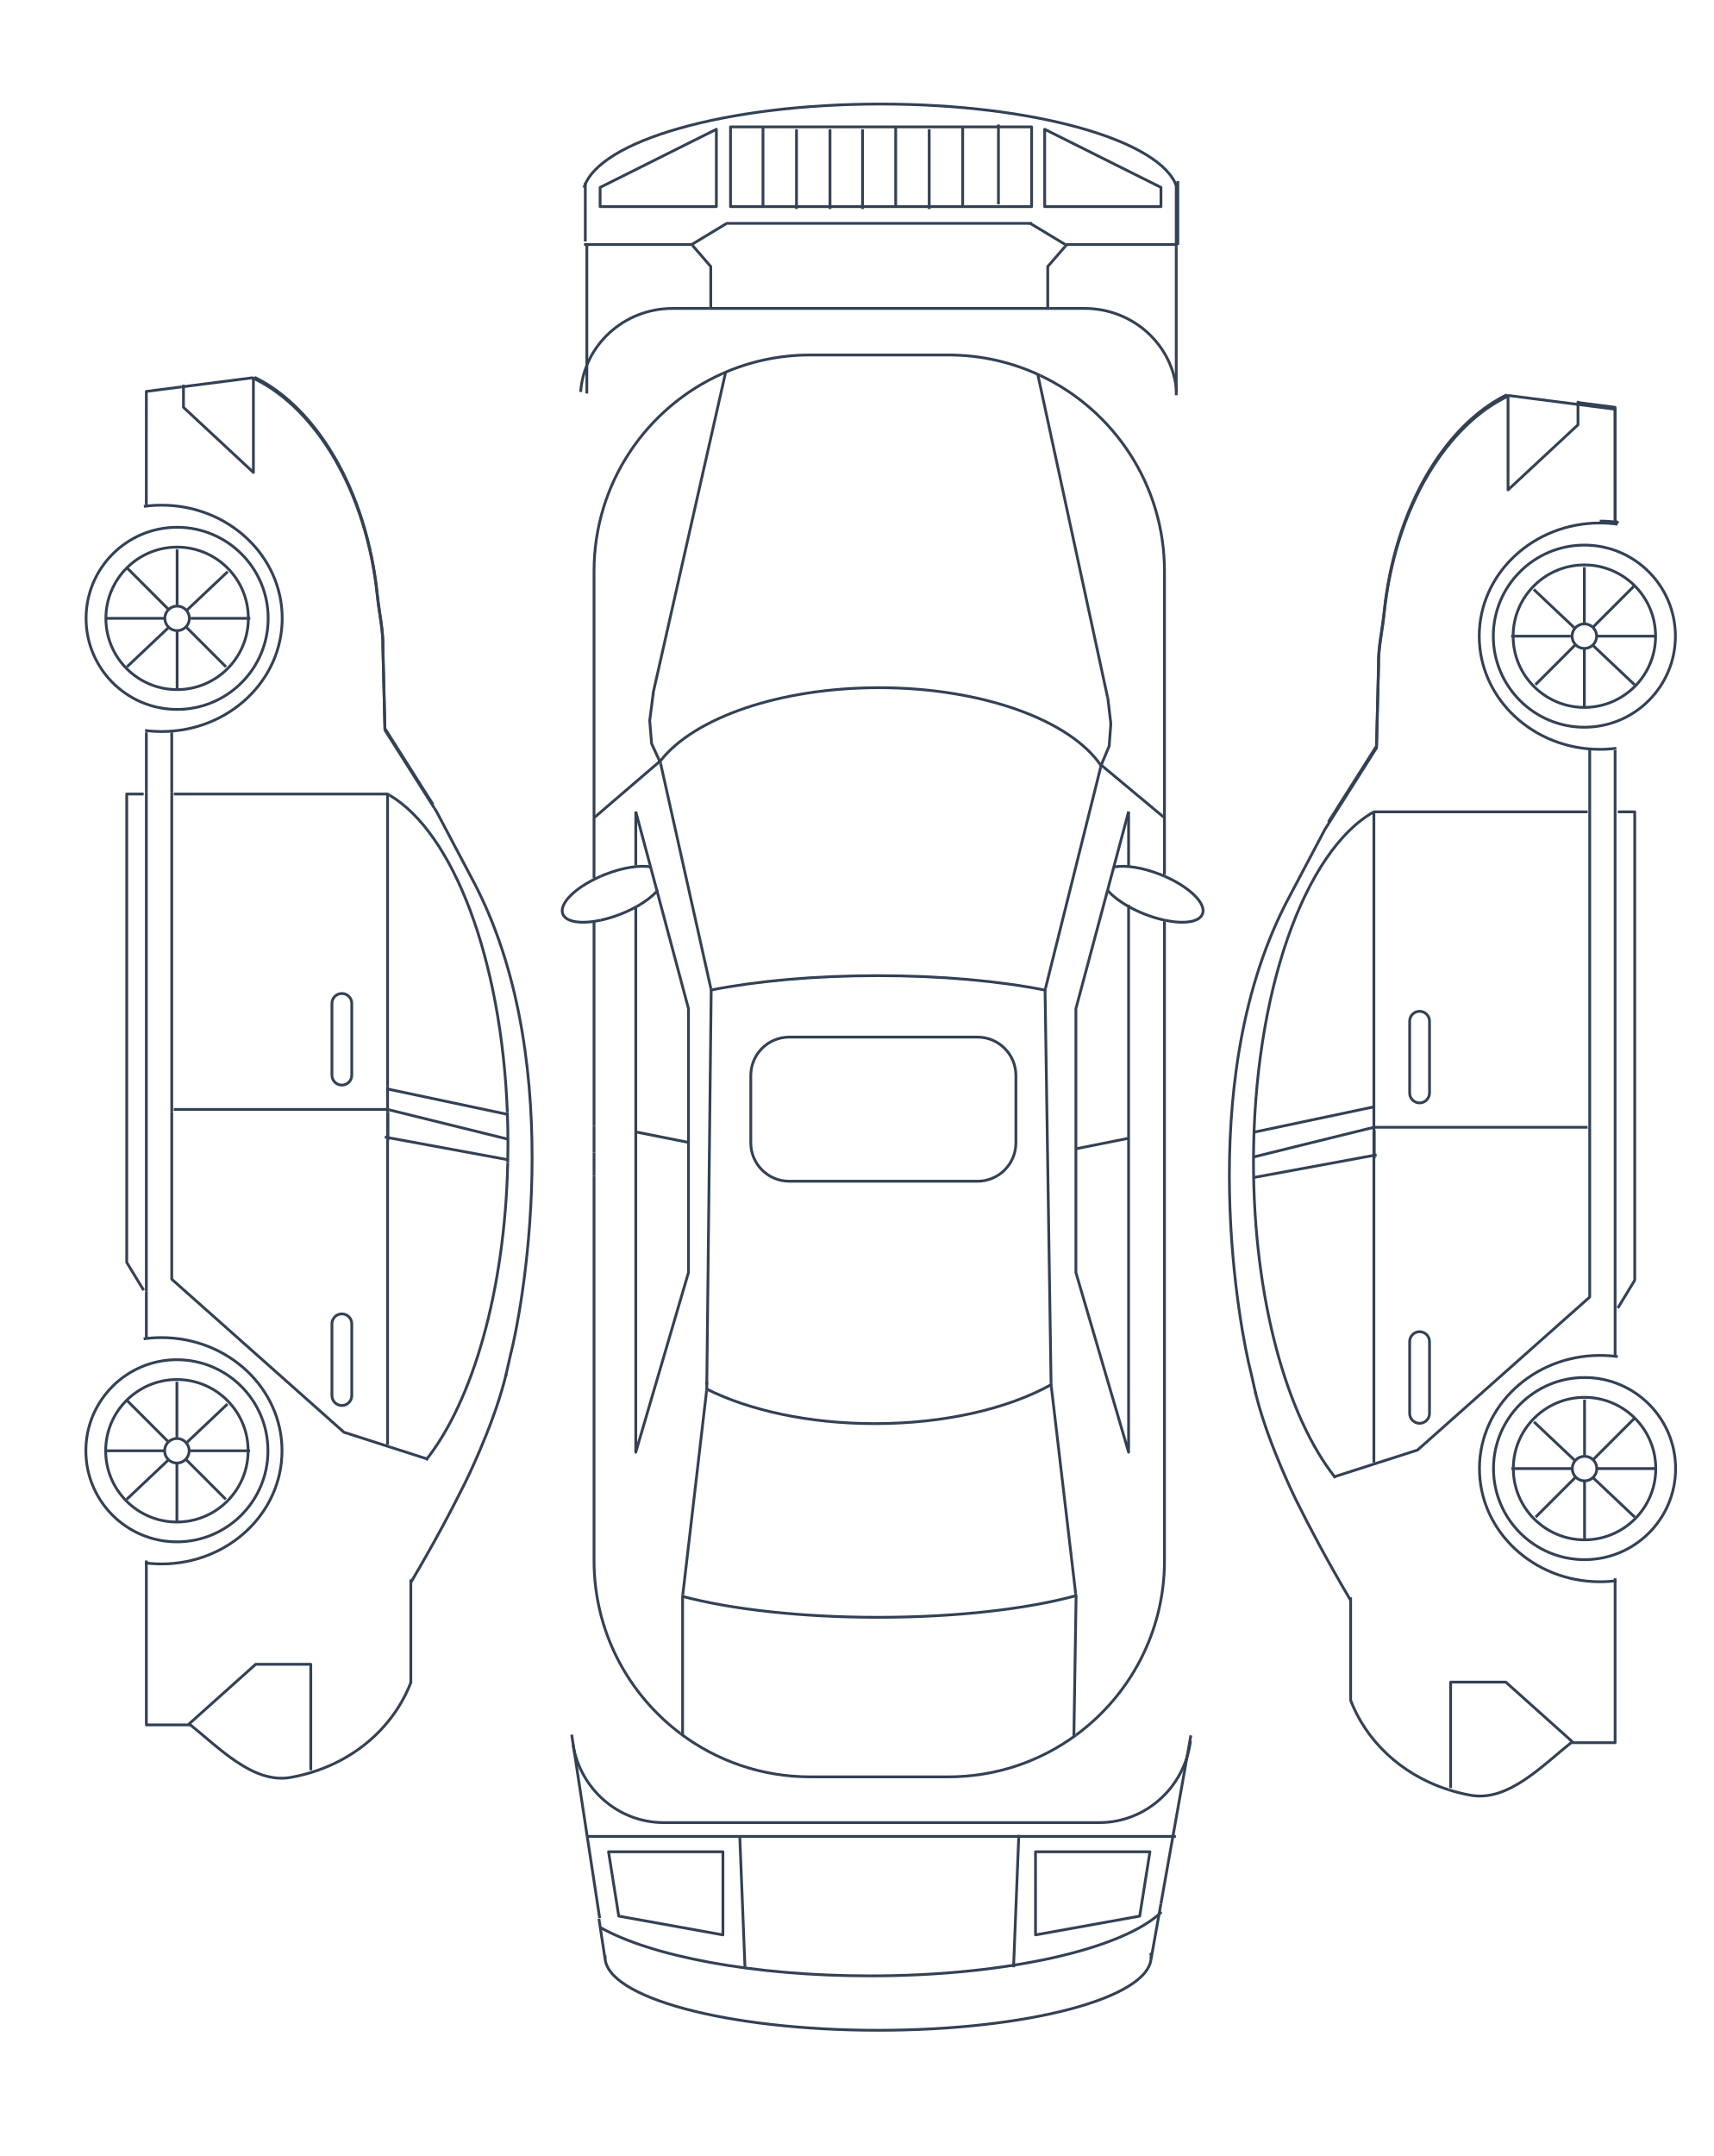
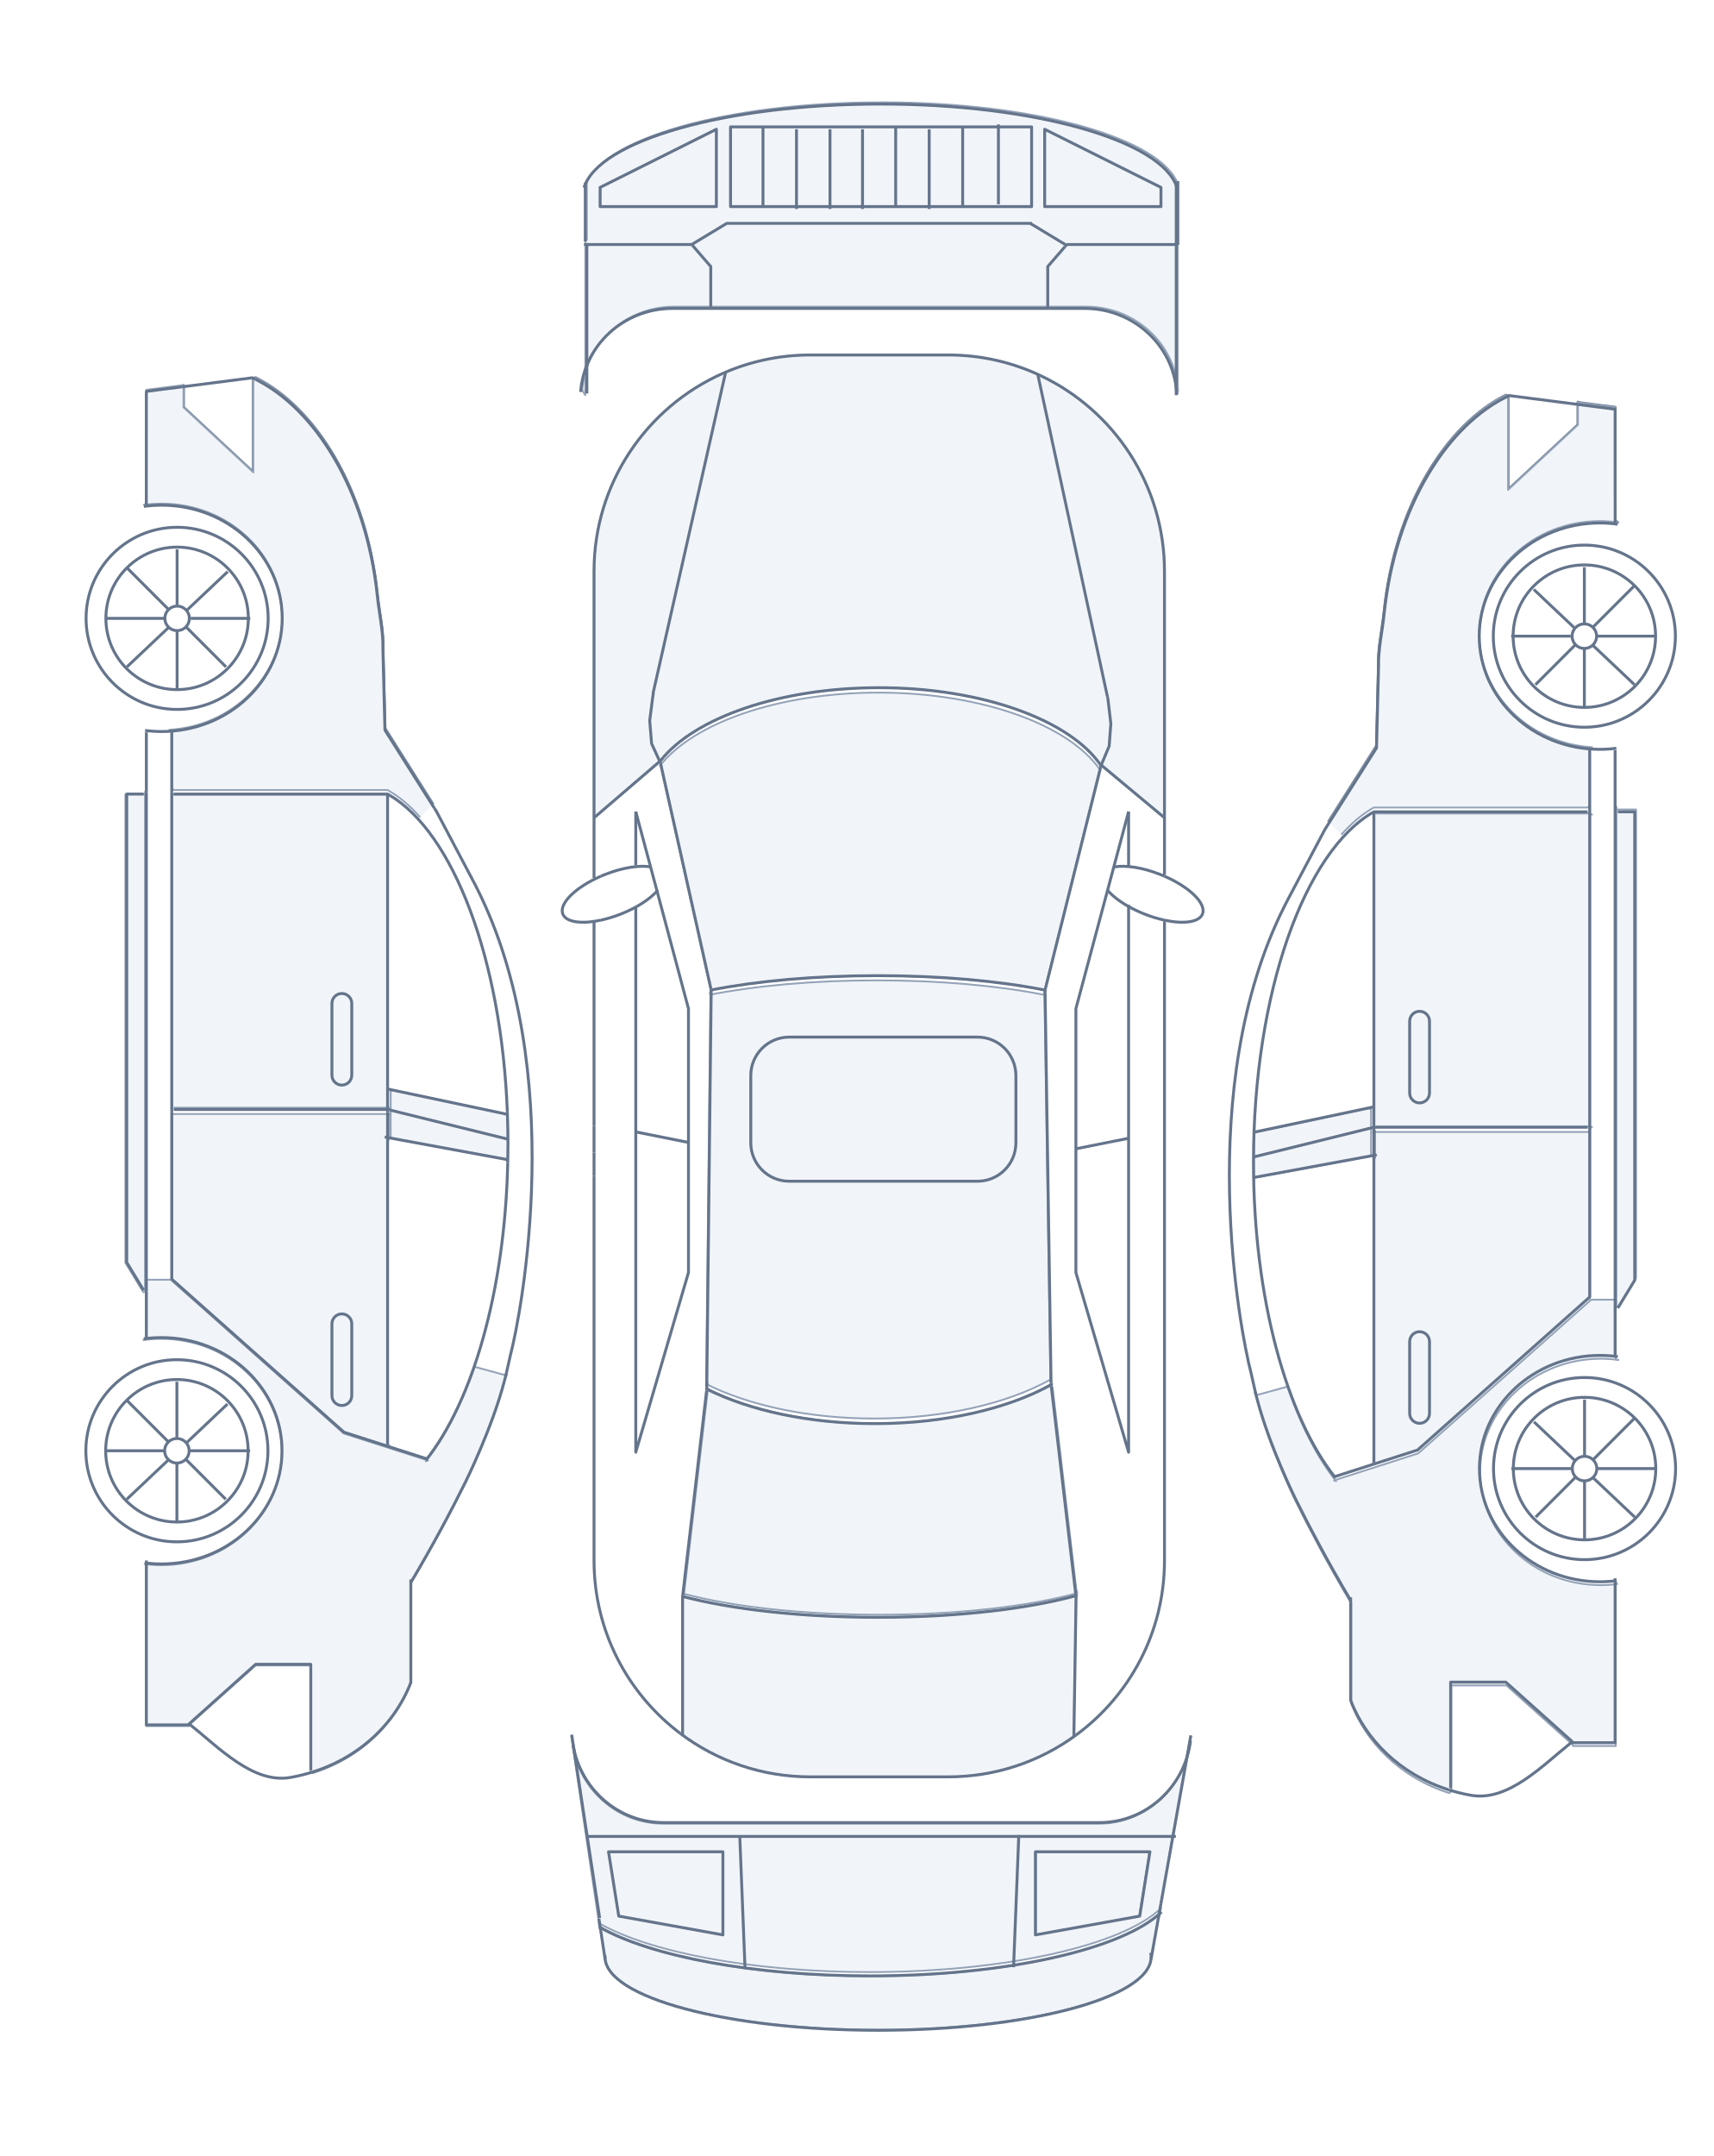
<svg xmlns="http://www.w3.org/2000/svg" version="1.1" id="layer_1" x="0px" y="0px" viewBox="0 0 706.21 888.51" xml:space="preserve">
  <defs>
    <style type="text/css">
			.st0   {display: none;}
+ 			/* Car skeleton outline — neutral slate */
			.st1   {fill: none;
+ 					stroke: #64748b;
+ 					stroke-width: 1.2;
+ 					stroke-linejoin: round;}
+ 			/* replace = dark steel hatch (no sky blue) */
+ 			.st2 {fill: url(#blueHatch);
					stroke: #334155;
- 					stroke-width: 1.15;
- 					stroke-linejoin: round;}
- 			/* replace = blue hatch — visible stroke so color reads before selection */
- 			.st2 {fill: url(#blueHatch);
- 					stroke: #38bdf8;
- 					stroke-width: 1.35;
- 					stroke-linejoin: round;}
- 			/* repair = red hatch */
+ 					stroke-width: 1.4;
+ 					stroke-linejoin: round;}
+ 			/* repair = deep crimson */
			.st3 {fill: url(#redHatch);
- 					stroke: #f87171;
- 					stroke-width: 1.35;
- 					stroke-linejoin: round;}
- 			/* paint = yellow hatch */
+ 					stroke: #991b1b;
+ 					stroke-width: 1.4;
+ 					stroke-linejoin: round;}
+ 			/* paint = dark amber */
			.st4 {fill: url(#YellowHatch);
- 					stroke: #eab308;
- 					stroke-width: 1.35;
- 					stroke-linejoin: round;}
- 			/* Undamaged panels — transparent fill (keep hit-testing) */
- 			.st5 {fill: transparent;
- 					stroke: transparent;
- 					stroke-width: 0;}
- 			/* sheet metal = dense dark red */
+ 					stroke: #92400e;
+ 					stroke-width: 1.4;
+ 					stroke-linejoin: round;}
+ 			/* Undamaged panels — solid grey/white body */
+ 			.st5 {fill: #f1f5f9;
+ 					stroke: #94a3b8;
+ 					stroke-width: 0.75;
+ 					stroke-linejoin: round;}
+ 			/* sheet metal = deep burgundy */
			.st6 {fill: url(#sheetHatch);
- 					stroke: #ef4444;
- 					stroke-width: 1.35;
+ 					stroke: #9f1239;
+ 					stroke-width: 1.4;
					stroke-linejoin: round;}
			.km-active {
					stroke: #0f172a !important;
					stroke-width: 2.6 !important;
- 					filter: drop-shadow(0 0 4px rgba(15,23,42,0.45));
+ 					filter: drop-shadow(0 0 3px rgba(15,23,42,0.35));
					opacity: 1 !important;
			}
			/* Fade non-focused parts while hovering / selecting a damage */
			.km-dim {
- 					opacity: 0.28 !important;
+ 					opacity: 0.32 !important;
					transition: opacity 140ms ease;
			}
			.km-damage {
					transition: opacity 140ms ease;
			}
- 			/* Night mode: muted slate skeleton + brighter damage fills */
+ 			/* Night mode: darker body + richer damage */
			:root.dark .st1,
			.dark .st1,
			html.dark .st1 {
					stroke: #94a3b8 !important;
- 					stroke-opacity: 0.9;
+ 					stroke-opacity: 0.85;
			}
			:root.dark .st2,
			.dark .st2,
			html.dark .st2 {
- 					stroke: #7dd3fc !important;
+ 					stroke: #cbd5e1 !important;
			}
			:root.dark .st3,
			.dark .st3,
			html.dark .st3 {
					stroke: #fca5a5 !important;
			}
			:root.dark .st4,
			.dark .st4,
			html.dark .st4 {
- 					stroke: #fde047 !important;
+ 					stroke: #fbbf24 !important;
+ 			}
+ 			:root.dark .st5,
+ 			.dark .st5,
+ 			html.dark .st5 {
+ 					fill: #1e293b !important;
+ 					stroke: #64748b !important;
			}
			:root.dark .st6,
			.dark .st6,
			html.dark .st6 {
					stroke: #fb7185 !important;
			}
			:root.dark .km-active,
			.dark .km-active,
			html.dark .km-active {
					stroke: #f8fafc !important;
- 					filter: drop-shadow(0 0 5px rgba(125, 211, 252, 0.55));
+ 					filter: drop-shadow(0 0 4px rgba(148, 163, 184, 0.45));
			}
			:root.dark #redHatch rect,
			.dark #redHatch rect,
- 			html.dark #redHatch rect { fill: #7f1d1d !important; }
+ 			html.dark #redHatch rect { fill: #450a0a !important; }
			:root.dark #redHatch path,
			.dark #redHatch path,
- 			html.dark #redHatch path { stroke: #fca5a5 !important; stroke-opacity: 1 !important; }
+ 			html.dark #redHatch path { stroke: #f87171 !important; stroke-opacity: 1 !important; }
			:root.dark #blueHatch rect,
			.dark #blueHatch rect,
- 			html.dark #blueHatch rect { fill: #0c4a6e !important; }
+ 			html.dark #blueHatch rect { fill: #0f172a !important; }
			:root.dark #blueHatch path,
			.dark #blueHatch path,
- 			html.dark #blueHatch path { stroke: #7dd3fc !important; stroke-opacity: 1 !important; }
+ 			html.dark #blueHatch path { stroke: #94a3b8 !important; stroke-opacity: 1 !important; }
			:root.dark #YellowHatch rect,
			.dark #YellowHatch rect,
- 			html.dark #YellowHatch rect { fill: #713f12 !important; }
+ 			html.dark #YellowHatch rect { fill: #451a03 !important; }
			:root.dark #YellowHatch path,
			.dark #YellowHatch path,
- 			html.dark #YellowHatch path { stroke: #fde047 !important; stroke-opacity: 1 !important; }
+ 			html.dark #YellowHatch path { stroke: #fbbf24 !important; stroke-opacity: 1 !important; }
			:root.dark #sheetHatch rect,
			.dark #sheetHatch rect,
- 			html.dark #sheetHatch rect { fill: #881337 !important; }
+ 			html.dark #sheetHatch rect { fill: #4c0519 !important; }
			:root.dark #sheetHatch path,
			.dark #sheetHatch path,
			html.dark #sheetHatch path { stroke: #fb7185 !important; stroke-opacity: 1 !important; }
		</style>
-     <pattern id="redHatch" patternUnits="userSpaceOnUse" width="9" height="9" patternTransform="rotate(45)">
-       <rect width="9" height="9" fill="#fecaca" />
-       <path d="M0 4.5 H9" stroke="#ef4444" stroke-width="2.6" stroke-opacity="0.95" />
+     <pattern id="redHatch" patternUnits="userSpaceOnUse" width="8" height="8" patternTransform="rotate(45)">
+       <rect width="8" height="8" fill="#7f1d1d" />
+       <path d="M0 4 H8" stroke="#fecaca" stroke-width="2.2" stroke-opacity="0.9" />
    </pattern>
-     <pattern id="blueHatch" patternUnits="userSpaceOnUse" width="9" height="9" patternTransform="rotate(-45)">
-       <rect width="9" height="9" fill="#bae6fd" />
-       <path d="M0 4.5 H9" stroke="#0ea5e9" stroke-width="2.6" stroke-opacity="0.95" />
+     <pattern id="blueHatch" patternUnits="userSpaceOnUse" width="8" height="8" patternTransform="rotate(-45)">
+       <rect width="8" height="8" fill="#334155" />
+       <path d="M0 4 H8" stroke="#e2e8f0" stroke-width="2.2" stroke-opacity="0.88" />
    </pattern>
-     <pattern id="YellowHatch" patternUnits="userSpaceOnUse" width="9" height="9" patternTransform="rotate(-45)">
-       <rect width="9" height="9" fill="#fef08a" />
-       <path d="M0 4.5 H9" stroke="#ca8a04" stroke-width="2.6" stroke-opacity="0.95" />
+     <pattern id="YellowHatch" patternUnits="userSpaceOnUse" width="8" height="8" patternTransform="rotate(-45)">
+       <rect width="8" height="8" fill="#78350f" />
+       <path d="M0 4 H8" stroke="#fde68a" stroke-width="2.2" stroke-opacity="0.9" />
    </pattern>
    <pattern id="sheetHatch" patternUnits="userSpaceOnUse" width="7" height="7" patternTransform="rotate(45)">
-       <rect width="7" height="7" fill="#fecdd3" />
-       <path d="M0 3.5 H7" stroke="#e11d48" stroke-width="2.4" stroke-opacity="0.95" />
+       <rect width="7" height="7" fill="#881337" />
+       <path d="M0 3.5 H7" stroke="#fecdd3" stroke-width="2.1" stroke-opacity="0.9" />
    </pattern>
  </defs>
  <g id="line">
    <path class="st1 Front fender (left)" d="M178.53,331.57l-19.85-31.34l-0.84-33.7c0.18-7.07-1.52-14.06-2.29-21.49c-4.52-43.77-25.61-77.16-50.22-89.37 l-0.87,0.36v38.66l-28.83-26.82v-9.33" />
    <path class="st1 Front fender (right)" d="M547.57,338.77l19.85-31.34l0.84-33.7c-0.18-7.07,1.52-14.06,2.29-21.49c4.52-43.77,25.61-77.16,50.22-89.37 l0.87,0.36v38.66l28.83-26.82v-9.33l0.72,0.24l14.58,1.87l0.02,46.88l1,0.52c-2.39-0.33-4.84-0.5-7.34-0.5 " />
    <path class="st5 Front bumper" id="p01" d="M485.52,100.94v61.22l0.13-1.47c-1.42-19.18-17.84-34.31-37.89-34.31h-14.28H292.82H277.9 c-20.09,0-36.54,15.19-37.9,34.42l1.26,2.07V101.7v-2.18l0.64-0.72V74.6l-0.54,2.04c5.9-19.34,58.37-34.47,122.23-34.47 c63.57,0,115.86,15,122.15,34.21" />
    <path class="st5 Rear Bumper" id="p02" d="M249.28,805.64c-0.02,0.23-0.03,0.47-0.03,0.7c0,16.66,50.44,30.17,112.66,30.17 c61.73,0,111.87-13.29,112.65-29.78l-0.05,0.36l2.79-15.67l1.19-3.34c-15.88,15.25-63.66,26.33-120.12,26.33 c-46.69,0-87.43-7.57-109.12-18.82l-1.85-1.64l1.85,12.13" />
    <path class="st5 hood" id="p03" d="M244.87,337.02l27.42-23.52l-0.02,0.02c13.75-17.61,48.89-30.12,90.07-30.12c42.71,0,78.92,13.46,91.51,32.1 l0.09-0.22l26.08,21.73v0.46V235.41c0-35.67-20.96-66.45-51.24-80.69c-11.5-5.41-24.34-8.43-37.88-8.43h-56.91 c-12.9,0-25.17,2.74-36.24,7.68c-31.16,13.88-52.88,45.13-52.88,81.44v102.53" />
    <path class="st5 trunk lid" id="p04" d="M236.03,719.56c3.08,18.17,18.62,32,37.33,32h179.62c19.26,0,35.17-14.67,37.57-33.65l0.16-2.29l-12.35,69.41 l-0.84,4.7l1.08-3.34c-15.88,15.25-63.66,26.33-120.12,26.33c-48.39,0-90.39-8.13-111.41-20.06v2l-0.41-3.76l-11.19-75.59" />
    <path class="st5 rear door (tailgate)" id="p05" d="M442.59,715.74l0.92-58.16l-0.02-0.84l0.1,0.84c-20.03,5.47-49.18,8.91-81.63,8.91 c-31.84,0-60.51-3.32-80.5-8.61l0.08-0.66l-0.08,0.66v57.19l-0.88-0.65c14.9,11.2,33.42,17.83,53.49,17.83h56.91 c19.68,0,37.86-6.38,52.61-17.18" />
    <path class="st5 Front door (left)" id="p06" d="M71.61,456.47h88.12l0.82,0.2l-0.82,0.57v-9.23V327.48l0.82,0.47c-0.27-0.16-0.55-0.32-0.82-0.47H71.61 l-0.85-0.68v130.53" />
    <path class="st5 Front door (right)" id="p07" d="M567.33,464.24h88.12l0.82,0.2l-0.82,0.57v-9.23V335.25l0.82,0.47c-0.27-0.16-0.55-0.32-0.82-0.47h-88.12 l-0.85-0.68V465.1" />
    <polyline class="st5 Rear door(left)" id="p08" points="159.89,470.05 159.89,595.26 161.15,596.3 141.9,590.12 70.92,527.06 70.92,458.18 70.92,458.1 70.92,463.1 70.92,459.1 71.77,459.1 159.89,459.1 160.71,459.31  " />
    <polyline class="st5 Rear door(right)" id="p09" points="566.48,477.45 566.48,602.66 565.22,603.7 584.47,597.52 655.45,534.46 655.45,465.58 655.45,465.5 655.45,470.5 655.45,466.5 654.6,466.5 566.48,466.5 565.66,466.71  " />
    <path class="st5 Front fender (left)" id="p10" d="M178.53,331.57l-19.85-31.34l-0.84-33.7c0.18-7.07-1.52-14.06-2.29-21.49c-4.52-43.77-25.61-77.16-50.22-89.37 l-0.87,0.36v38.66l-28.83-26.82v-9.33l-0.72,0.24l-14.58,1.87l-0.02,46.88l-1,0.52c2.39-0.33,4.84-0.5,7.34-0.5 c27.44,0,49.69,20.88,49.69,46.64c0,24.76-20.56,45.02-46.53,46.55l1,0.44v24.19v-3v2.54l0.85,0.68h88.12 c0.27,0.15,0.55,0.31,0.82,0.47c4.39,2.6,8.6,6.21,12.57,10.72" />
    <path class="st5 Front fender (right)" id="p11" d="M547.57,338.77l19.85-31.34l0.84-33.7c-0.18-7.07,1.52-14.06,2.29-21.49c4.52-43.77,25.61-77.16,50.22-89.37 l0.87,0.36v38.66l28.83-26.82v-9.33l0.72,0.24l14.58,1.87l0.02,46.88l1,0.52c-2.39-0.33-4.84-0.5-7.34-0.5 c-27.44,0-49.69,20.88-49.69,46.64c0,24.76,20.56,45.02,46.53,46.55l-1,0.44v24.19v-3v2.54l-0.85,0.68h-88.12 c-0.27,0.15-0.55,0.31-0.82,0.47c-4.39,2.6-8.6,6.21-12.57,10.72" />
    <path class="st5 Dufender (left)" id="p12" d="M169.23,652.03l0.04,0.25v41.69l0.06-0.24c-6.16,16.15-20.19,30.6-40.46,37.01l-0.84-0.71v-43.66h-22.72 L78,710.83l-0.1,0.51H60.25V643.6l-0.61,0.99c2.24,0.29,4.52,0.44,6.84,0.44c27.44,0,49.69-20.88,49.69-46.64 s-22.25-46.64-49.69-46.64c-2.49,0-4.94,0.17-7.34,0.5l1.11-0.07v-23.84v-0.05v-0.52v-0.37h10.47v0.28v0.01l70.98,63.06l34.72,11.14l-0.9,0.32c7.59-9.53,14.26-22.4,19.62-37.74c0.03-0.08,0.05-0.15,0.08-0.23c0.12-0.33,0.23-0.66,0.34-1l13.01,3.56 c-0.08,0.3-0.16,0.63-0.25,0.98c-0.14,0.56-0.31,1.18-0.48,1.86c-5.13,19.64-16.11,41.76-16.11,41.76 c-5.68,11.45-13.09,25.47-22.46,41.26" />
    <path class="st5 Dufender (right)" id="p13" d="M557.06,660.24l-0.04,0.25v41.69l-0.06-0.24c6.16,16.15,20.19,30.6,40.46,37.01l0.84-0.71v-43.66h22.72 l27.32,24.46l0.1,0.51h17.65v-67.74l0.61,0.99c-2.24,0.29-4.52,0.44-6.84,0.44c-27.44,0-49.69-20.88-49.69-46.64 s22.25-46.64,49.69-46.64c2.49,0,4.94,0.17,7.34,0.5l-1.11-0.07v-23.84v-0.05v-0.52v-0.37h-10.47v0.28v0.01l-70.98,63.06l-34.72,11.14l0.9,0.32c-7.59-9.53-14.26-22.4-19.62-37.74c-0.03-0.08-0.05-0.15-0.08-0.23c-0.12-0.33-0.23-0.66-0.34-1 l-13.01,3.56c0.08,0.3,0.16,0.63,0.25,0.98c0.14,0.56,0.31,1.18,0.48,1.86c5.13,19.64,16.11,41.76,16.11,41.76 c5.68,11.45,13.09,25.47,22.46,41.26" />
    <path class="st5 windshield" id="p14" d="M271.88,315.72l0.22-0.19l-0.02,0.02c13.75-17.61,48.89-30.12,90.07-30.12c42.38,0,78.36,13.26,91.21,31.67 l0.13-0.75l-22.71,90.99l-0.18,0.72c-18.81-3.72-42.79-5.95-68.92-5.95c-26.03,0-49.93,2.21-68.71,5.91l-0.13-0.59l-20.65-92.45" />
    <path class="st5 roof" id="p16" d="M433,569.53l-2.47-161.6l-0.14,1.83l-0.05,0.2c-18.81-3.72-42.79-5.95-68.92-5.95 c-26.03,0-49.93,2.21-68.71,5.91l-0.1-0.43l0.28-1.6l-1.82,162.74l-0.08,0.4l0.08-0.67c17.5,8.78,42.06,14.23,69.25,14.23 c29.02,0,55.03-6.22,72.68-16.05l-0.01-0.62l-0.01-2.39" />
    <path class="st5 sunroof" id="p15" d="M402.91,486.8H325.3c-8.74,0-15.83-7.09-15.83-15.83v-27.74c0-8.74,7.09-15.83,15.83-15.83h77.62 c8.74,0,15.83,7.09,15.83,15.83v27.74C418.74,479.72,411.66,486.8,402.91,486.8z" />
    <path class="st5 Rear glass" id="p19" d="M433.85,571.36l10.04,85.34l0.08,0.92l0.02-1.08l-0.02-0.84l0.1,0.84c-20.03,5.47-49.18,8.91-81.63,8.91 c-31.84,0-60.51-3.32-80.5-8.61l0.08-0.66l-0.08,0.66v1.62v-1.28l9.81-84.11l0.08-0.67c17.5,8.78,42.06,14.23,69.25,14.23 c29.02,0,55.03-6.22,72.68-16.05l-0.01-0.62" />
    <g>
      <rect class="st5 라디에디터그릴" id="p20" x="301.14" y="52.29" width="124.11" height="32.85" />
      <line class="st5 라디에디터그릴" x1="411.57" y1="51.33" x2="411.57" y2="52.8" />
    </g>
    <polygon class="st5 headlamp (left)" id="p21" points="247.38,77.23 295.3,53.27 295.3,85.14 247.38,85.14  " />
    <polygon class="st5 headlamp (right)" id="p22" points="478.57,77.23 430.64,53.27 430.64,85.14 478.57,85.14  " />
    <polygon class="st5 rear combination lamp (left)" id="p23" points="250.85,763.13 255.06,789.65 298,797.39 298,763.13" />
    <polygon class="st5 rear combination lamp (right)" id="p24" points="473.84,763.13 469.63,789.65 426.68,797.39 426.68,763.13" />
    <polygon class="st5 side step (left)" id="p25" points="59.77,327.38 58.67,327.38 51.68,327.38 51.68,520.4 58.67,531.87 59.1,532.55 59.77,532.34 59.77,326.3" />
    <polygon class="st5 side step (right)" id="p26" points="666.33,333.6 667.44,333.6 674.42,333.6 674.42,526.62 667.44,538.1 667.01,538.78 666.33,538.56 666.33,332.52" />
    <path class="st5 center pillar (left)" id="p27" d="M161.04,469.03v-19.27l0.8-0.53l47.33,10l-0.03-0.94c0.17,4.36,0.25,8.76,0.25,13.22 c0,2.59-0.03,5.16-0.09,7.72l-0.13-1.33l-50.54-9.32" />
    <path class="st5 center pillar (right)" id="p28" d="M565.18,476.48v-19.27l-0.8-0.53l-47.33,10l0.03-0.94c-0.17,4.36-0.25,8.76-0.25,13.22 c0,2.59,0.03,5.16,0.09,7.72l0.13-1.33l50.54-9.32" />
  </g>
  <path class="st1" d="M428.78,154.73c30.28,14.24,51.24,45.02,51.24,80.69v125.16" />
  <path class="st1" d="M297.75,153.97c11.07-4.93,23.33-7.68,36.24-7.68h56.91c13.55,0,26.38,3.02,37.88,8.43" />
  <path class="st1" d="M244.87,361.87V235.41c0-36.31,21.72-67.56,52.88-81.44" />
  <path class="st1" d="M244.87,361.87" />
  <line class="st1" x1="244.87" y1="463.95" x2="244.87" y2="379.21" />
  <line class="st1" x1="244.87" y1="475.01" x2="244.87" y2="463.95" />
  <line class="st1" x1="244.87" y1="484.55" x2="244.87" y2="475.01" />
  <path class="st1" d="M280.5,714.42c-21.64-16.26-35.63-42.14-35.63-71.29V484.55" />
  <path class="st1" d="M443.51,715.08c-14.74,10.8-32.93,17.18-52.61,17.18h-56.91c-20.07,0-38.59-6.63-53.49-17.83" />
  <path class="st1" d="M480.02,379.72v263.41c0,29.54-14.37,55.73-36.51,71.94" />
  <line class="st1" x1="480.02" y1="379.21" x2="480.02" y2="379.72" />
  <path class="st1" d="M452.72,313.53" />
  <path class="st1" d="M281.38,410.68" />
  <path class="st1" d="M453.94,315.29l-0.09,0.22c-12.59-18.64-48.8-32.1-91.51-32.1c-41.18,0-76.32,12.52-90.07,30.12" />
  <line class="st1" x1="427.78" y1="154.26" x2="456.53" y2="287.22" />
  <line class="st1" x1="299.13" y1="153.37" x2="269.15" y2="285.96" />
  <polyline class="st1" points="453.68,316.32 453.94,315.29 457.22,307.49 457.91,298.21 456.72,288.08 456.53,287.22  " />
  <line class="st1" x1="430.97" y1="407.31" x2="453.68" y2="316.32" />
  <path class="st1" d="M293.04,407.4l0.13,0.59c18.78-3.7,42.68-5.91,68.71-5.91c26.12,0,50.11,2.23,68.92,5.95l0.18-0.72" />
  <line class="st1" x1="272.32" y1="314.66" x2="293.04" y2="407.4" />
  <polyline class="st1" points="269.37,285.69 269.17,286.57 267.82,296.94 268.6,306.44 272.01,313.86 272.27,314.43 272.32,314.66" />
  <path class="st1" d="M272.29,313.5" />
  <path class="st1" d="M271.2,312.34" />
  <path class="st1" d="M453.94,317.11" />
  <line class="st1" x1="433.37" y1="571.41" x2="433.28" y2="570.64" />
  <line class="st1" x1="443.41" y1="656.75" x2="433.37" y2="571.41" />
  <path class="st1" d="M281.46,657.24l-0.08,0.66c19.99,5.29,48.65,8.61,80.5,8.61c32.45,0,61.61-3.44,81.63-8.91l-0.1-0.84" />
  <line class="st1" x1="291.27" y1="573.12" x2="281.46" y2="657.24" />
  <path class="st1" d="M433.27,570.02l0.01,0.62c-17.65,9.83-43.66,16.05-72.68,16.05c-27.19,0-51.75-5.46-69.25-14.23l-0.08,0.67" />
  <line class="st1" x1="430.79" y1="408.03" x2="433.27" y2="570.02" />
  <line class="st1" x1="293.17" y1="407.99" x2="291.35" y2="570.72" />
  <line class="st1" x1="291.36" y1="569.49" x2="291.35" y2="572.46" />
  <path class="st1" d="M281.38,657.89" />
  <path class="st1" d="M280.81,657.89" />
  <line class="st1" x1="281.38" y1="657.89" x2="281.38" y2="715.08" />
  <line class="st1" x1="465.23" y1="357" x2="465.23" y2="334.47" />
  <path class="st1" d="M465.23,357" />
  <polyline class="st1" points="456.49,367.15 443.51,415.66 443.51,524.43 465.23,598.47 465.23,372.89  " />
  <line class="st1" x1="465.23" y1="334.47" x2="456.49" y2="367.15" />
  <line class="st1" x1="262.08" y1="356.6" x2="262.08" y2="334.47" />
  <polyline class="st1" points="262.08,334.47 283.8,415.66 283.8,524.43 262.08,598.47 262.08,373.59  " />
  <path class="st1" d="M402.94,486.8h-77.62c-8.74,0-15.83-7.09-15.83-15.83v-27.74c0-8.74,7.09-15.83,15.83-15.83h77.62    c8.74,0,15.83,7.09,15.83,15.83v27.74C418.77,479.72,411.68,486.8,402.94,486.8z" />
  <line class="st1" x1="283.8" y1="470.81" x2="262.08" y2="466.47" />
  <line class="st1" x1="443.2" y1="473.49" x2="464.93" y2="469.15" />
  <path class="st1" d="M271.2,312.34" />
  <line class="st1" x1="272.29" y1="313.5" x2="244.87" y2="337.02" />
  <line class="st1" x1="453.94" y1="315.29" x2="480.02" y2="337.02" />
  <path class="st1" d="M465.23,373.59c-3.77-2.12-6.81-4.49-8.74-6.78" />
  <path class="st1" d="M480.02,379.21c-2.61-0.56-5.39-1.4-8.21-2.51c-2.37-0.93-4.58-1.99-6.58-3.11" />
  <path class="st1" d="M480.02,361.1c10.44,4.53,17.35,11.31,15.67,15.58c-1.34,3.39-7.73,4.24-15.67,2.53" />
  <path class="st1" d="M459.48,357.25c4.57-0.78,11.53,0.26,18.78,3.12c0.6,0.24,1.19,0.48,1.76,0.73" />
  <path class="st1" d="M459.12,357.32c0.12-0.02,0.24-0.05,0.36-0.07" />
  <path class="st1" d="M262.46,373.59c3.77-2.12,6.81-4.49,8.74-6.78" />
  <path class="st1" d="M247.67,379.21c2.61-0.56,5.39-1.4,8.21-2.51c2.37-0.93,4.58-1.99,6.58-3.11" />
  <path class="st1" d="M247.67,361.1c-10.44,4.53-17.35,11.31-15.67,15.58c1.34,3.39,7.73,4.24,15.67,2.53" />
  <path class="st1" d="M268.21,357.25c-4.57-0.78-11.53,0.26-18.78,3.12c-0.6,0.24-1.19,0.48-1.76,0.73" />
  <line class="st1" x1="241.27" y1="75.32" x2="241.27" y2="99.52" />
  <line class="st1" x1="484.87" y1="101.66" x2="484.87" y2="162.88" />
  <line class="st1" x1="484.87" y1="75.32" x2="484.87" y2="101.66" />
  <path class="st1" d="M240.73,77.35c5.9-19.34,58.37-34.47,122.23-34.47c63.57,0,115.86,15,122.15,34.21" />
  <path class="st1" d="M432.84,127.11h14.28c20.05,0,36.47,15.13,37.89,34.31" />
  <line class="st1" x1="292.17" y1="127.11" x2="432.84" y2="127.11" />
  <path class="st1" d="M239.36,161.53c1.36-19.23,17.81-34.42,37.9-34.42h14.92" />
  <polyline class="st1" points="285.44,101.12 292.99,109.84 292.99,127.11  " />
  <line class="st1" x1="285.35" y1="101.01" x2="285.44" y2="101.12" />
  <polyline class="st1" points="240.73,100.77 285.14,100.77 285.35,101.01  " />
  <line class="st1" x1="242.84" y1="100.77" x2="242.02" y2="100.77" />
  <polyline class="st1" points="438.99,101.66 431.9,109.84 431.9,127.11  " />
  <polyline class="st1" points="484.17,100.77 439.76,100.77 438.99,101.66  " />
  <line class="st1" x1="484.05" y1="100.77" x2="484.87" y2="100.77" />
  <polyline class="st1" points="285.14,100.77 299.57,92.05 425.35,92.05  " />
  <line class="st1" x1="439.12" y1="100.77" x2="424.68" y2="92.05" />
  <line class="st1" x1="249.25" y1="806.25" x2="249.4" y2="807.26" />
  <line class="st1" x1="246.89" y1="790.75" x2="249.25" y2="806.25" />
  <line class="st1" x1="235.66" y1="714.87" x2="247.19" y2="790.45" />
  <line class="st1" x1="478.55" y1="784.58" x2="474.51" y2="807.26" />
  <line class="st1" x1="490.9" y1="715.17" x2="478.55" y2="784.58" />
  <path class="st1" d="M474.33,804.77c0.1,0.47,0.16,0.94,0.18,1.41" />
  <path class="st1" d="M474.5,806.9c-0.78,16.5-50.87,29.8-112.54,29.8c-62.16,0-112.55-13.52-112.55-30.19    c0-0.23,0.01-0.47,0.03-0.7" />
  <path class="st1" d="M474.5,806.18c0,0.11,0.01,0.22,0.01,0.33c0,0.13,0,0.26-0.01,0.39" />
  <path class="st1" d="M490.74,717.46c-2.4,18.98-18.31,33.65-37.57,33.65H273.55c-18.71,0-34.25-13.83-37.33-32" />
  <path class="st1" d="M478.79,787.95c-15.88,15.25-63.66,26.33-120.12,26.33c-48.39,0-90.39-8.13-111.41-20.06" />
  <path class="st1" d="M481.06,413.87" />
  <g>
    <rect x="301.14" y="52.29" class="st1" width="124.11" height="32.85" />
    <line class="st1" x1="314.52" y1="52.29" x2="314.52" y2="85.14" />
    <line class="st1" x1="328.33" y1="53.27" x2="328.33" y2="86.12" />
    <line class="st1" x1="342.14" y1="53.27" x2="342.14" y2="86.12" />
    <line class="st1" x1="355.55" y1="53.27" x2="355.55" y2="86.12" />
    <line class="st1" x1="369.22" y1="52.29" x2="369.22" y2="85.14" />
    <line class="st1" x1="383.03" y1="53.27" x2="383.03" y2="86.12" />
    <line class="st1" x1="396.83" y1="52.29" x2="396.83" y2="85.14" />
    <line class="st1" x1="411.57" y1="51.33" x2="411.57" y2="84.18" />
  </g>
  <line class="st1" x1="556.76" y1="658.26" x2="556.76" y2="700.82" />
  <polyline class="st1" points="648.03,717.67 620.71,693.21 597.98,693.21 597.98,736.87  " />
  <path class="st1" d="M597.15,737.59c2.89,0.92,5.92,1.67,9.06,2.24c15.5,2.81,29.57-12.23,41.92-22.06l-0.1-0.09" />
  <path class="st1" d="M556.69,700.57c6.16,16.15,20.19,30.6,40.46,37.01" />
  <path class="st1" d="M517.45,573.64c0.2,0.79,0.44,1.73,0.73,2.84c5.13,19.64,16.11,41.76,16.11,41.76    c5.68,11.45,13.09,25.47,22.46,41.26" />
  <path class="st1" d="M665.8,215.52l-0.02-46.88l-43.67-5.61c-25.17,11.64-46.95,45.45-51.55,90c-0.77,7.42-2.46,14.42-2.29,21.49    l-0.84,33.7l-21.26,33.56l-15.84,29.99c-0.3,0.58-0.51,1-0.75,1.48c-37.79,74.91-18.23,176.06-13.9,192.45l1.99,8.81" />
  <line class="st1" x1="665.78" y1="559.02" x2="665.78" y2="309.16" />
  <line class="st1" x1="665.78" y1="559.29" x2="665.78" y2="559.02" />
  <polyline class="st1" points="648.13,718.18 665.78,718.18 665.78,650.43  " />
  <line class="st1" x1="647.31" y1="718.18" x2="648.13" y2="718.18" />
  <path class="st1" d="M666.39,651.42c-2.24,0.29-4.52,0.44-6.84,0.44c-27.44,0-49.69-20.88-49.69-46.64s22.25-46.64,49.69-46.64    c2.49,0,4.94,0.17,7.34,0.5" />
  <circle class="st1" cx="653.18" cy="605.22" r="37.53" />
  <circle class="st1" cx="653.18" cy="605.22" r="29.36" />
  <circle class="st1" cx="653.18" cy="605.22" r="5.06" />
  <line class="st1" x1="653.18" y1="610.57" x2="653.18" y2="634.58" />
  <line class="st1" x1="653.18" y1="576.78" x2="653.18" y2="599.72" />
  <line class="st1" x1="658.09" y1="605.22" x2="682.49" y2="605.22" />
  <line class="st1" x1="647.56" y1="605.22" x2="648.12" y2="605.22" />
  <line class="st1" x1="623.01" y1="605.22" x2="647.56" y2="605.22" />
  <line class="st1" x1="649.53" y1="608.72" x2="633.03" y2="625.22" />
  <line class="st1" x1="673.87" y1="584.38" x2="656.69" y2="601.57" />
  <line class="st1" x1="656.83" y1="609.12" x2="673.87" y2="625.22" />
  <line class="st1" x1="632.33" y1="585.97" x2="648.97" y2="601.69" />
  <path class="st1" d="M666.3,308.37c-2.24,0.29-4.52,0.44-6.84,0.44c-27.44,0-49.69-20.88-49.69-46.64s22.25-46.64,49.69-46.64    c2.49,0,4.94,0.17,7.34,0.5" />
  <circle class="st1" cx="653.1" cy="262.17" r="37.53" />
  <circle class="st1" cx="653.1" cy="262.17" r="29.36" />
  <circle class="st1" cx="653.1" cy="262.17" r="5.06" />
  <line class="st1" x1="653.1" y1="267.53" x2="653.1" y2="291.54" />
  <line class="st1" x1="653.1" y1="233.73" x2="653.1" y2="256.67" />
  <line class="st1" x1="658" y1="262.17" x2="682.4" y2="262.17" />
  <line class="st1" x1="647.47" y1="262.17" x2="648.03" y2="262.17" />
  <line class="st1" x1="622.93" y1="262.17" x2="647.47" y2="262.17" />
  <line class="st1" x1="649.44" y1="265.68" x2="632.95" y2="282.17" />
  <line class="st1" x1="673.78" y1="241.34" x2="656.6" y2="258.52" />
  <line class="st1" x1="656.74" y1="266.07" x2="673.78" y2="282.17" />
  <line class="st1" x1="632.25" y1="242.92" x2="648.89" y2="258.64" />
  <polyline class="st1" points="655.31,309.16 655.31,534.52 584.33,597.58 549.61,608.72  " />
  <path class="st1" d="M550.5,609.04c-20.14-25.3-33.79-74.12-33.79-130.18c0-69.77,21.13-128.31,49.62-144.29h88.12" />
  <line class="st1" x1="566.34" y1="334.57" x2="566.34" y2="602.72" />
  <polyline class="st1" points="516.72,476.81 566.34,464.56 654.46,464.56  " />
  <line class="st1" x1="516.94" y1="466.58" x2="566.34" y2="456.14" />
  <line class="st1" x1="516.94" y1="485.24" x2="567.48" y2="475.92" />
  <path class="st1" d="M585.18,454.52L585.18,454.52c-2.26,0-4.09-1.83-4.09-4.09v-29.57c0-2.26,1.83-4.09,4.09-4.09l0,0    c2.26,0,4.09,1.83,4.09,4.09v29.57C589.27,452.69,587.44,454.52,585.18,454.52z" />
  <path class="st1" d="M585.18,586.56L585.18,586.56c-2.26,0-4.09-1.83-4.09-4.09V552.9c0-2.26,1.83-4.09,4.09-4.09l0,0    c2.26,0,4.09,1.83,4.09,4.09v29.57C589.27,584.73,587.44,586.56,585.18,586.56z" />
  <path class="st1" d="M609.86,740.16" />
  <polyline class="st1" points="666.89,334.57 673.87,334.57 673.87,527.59 666.89,539.07  " />
  <polygon class="st1" points="478.57,77.23 430.64,53.27 430.64,85.14 478.57,85.14  " />
  <polygon class="st1" points="247.38,77.23 295.3,53.27 295.3,85.14 247.38,85.14  " />
  <line class="st1" x1="241.71" y1="756.81" x2="484.72" y2="756.81" />
  <polygon class="st1" points="474.02,763.13 469.81,789.65 426.86,797.39 426.86,763.13  " />
  <line class="st1" x1="304.95" y1="756.81" x2="307.12" y2="811.34" />
  <line class="st1" x1="419.97" y1="756.21" x2="417.81" y2="810.73" />
  <line class="st1" x1="169.35" y1="650.92" x2="169.35" y2="693.47" />
  <path class="st1" d="M169.41,693.23c-7.04,18.46-24.36,34.69-49.52,39.25c-15.5,2.81-29.57-12.23-41.92-22.06l27.42-24.55h22.72    v43.66" />
  <path class="st1" d="M208.65,566.29c-0.2,0.79-0.44,1.73-0.73,2.84c-5.13,19.64-16.11,41.76-16.11,41.76    c-5.68,11.45-13.09,25.47-22.46,41.26" />
  <path class="st1" d="M179.06,333.05l0.88,1.39l15.84,29.99c0.3,0.58,0.51,1,0.75,1.48c37.79,74.91,18.23,176.06,13.9,192.45    l-1.99,8.81" />
  <path class="st1" d="M105.33,156.32c24.61,12.2,45.7,45.59,50.22,89.37c0.77,7.42,2.46,14.42,2.29,21.49l0.84,33.7l20.38,32.17" />
  <path class="st1" d="M74.91,159.43l29.09-3.74c0.44,0.21,0.89,0.42,1.33,0.64" />
  <polyline class="st1" points="60.31,208.18 60.33,161.3 74.91,159.43  " />
  <line class="st1" x1="60.33" y1="326.55" x2="60.33" y2="301.82" />
  <line class="st1" x1="60.33" y1="532.3" x2="60.33" y2="326.55" />
  <line class="st1" x1="60.33" y1="551.68" x2="60.33" y2="532.3" />
  <line class="st1" x1="60.33" y1="551.94" x2="60.33" y2="551.68" />
  <polyline class="st1" points="78.8,710.84 60.33,710.84 60.33,643.09  " />
  <path class="st1" d="M59.72,644.08c2.24,0.29,4.52,0.44,6.84,0.44c27.44,0,49.69-20.88,49.69-46.64S94,551.24,66.56,551.24    c-2.49,0-4.94,0.17-7.34,0.5" />
  <circle class="st1" cx="72.92" cy="597.88" r="37.53" />
  <circle class="st1" cx="72.92" cy="597.88" r="29.36" />
  <circle class="st1" cx="72.92" cy="597.88" r="5.06" />
  <line class="st1" x1="72.92" y1="603.23" x2="72.92" y2="627.24" />
  <line class="st1" x1="72.92" y1="569.43" x2="72.92" y2="592.38" />
  <line class="st1" x1="68.02" y1="597.88" x2="43.62" y2="597.88" />
  <line class="st1" x1="78.55" y1="597.88" x2="77.99" y2="597.88" />
  <line class="st1" x1="103.09" y1="597.88" x2="78.55" y2="597.88" />
  <line class="st1" x1="76.58" y1="601.38" x2="93.07" y2="617.88" />
  <line class="st1" x1="52.24" y1="577.04" x2="69.42" y2="594.22" />
  <line class="st1" x1="69.28" y1="601.77" x2="52.24" y2="617.88" />
  <line class="st1" x1="93.77" y1="578.62" x2="77.14" y2="594.35" />
  <path class="st1" d="M59.8,301.03c2.24,0.29,4.52,0.44,6.84,0.44c27.44,0,49.69-20.88,49.69-46.64s-22.25-46.64-49.69-46.64    c-2.49,0-4.94,0.17-7.34,0.5" />
  <circle class="st1" cx="73.01" cy="254.83" r="37.53" />
  <circle class="st1" cx="73.01" cy="254.83" r="29.36" />
  <circle class="st1" cx="73.01" cy="254.83" r="5.06" />
  <line class="st1" x1="73.01" y1="260.18" x2="73.01" y2="284.19" />
  <line class="st1" x1="73.01" y1="226.38" x2="73.01" y2="249.33" />
  <line class="st1" x1="68.1" y1="254.83" x2="43.7" y2="254.83" />
  <line class="st1" x1="78.64" y1="254.83" x2="78.07" y2="254.83" />
  <line class="st1" x1="103.18" y1="254.83" x2="78.64" y2="254.83" />
  <line class="st1" x1="76.66" y1="258.33" x2="93.16" y2="274.83" />
  <line class="st1" x1="52.32" y1="233.99" x2="69.5" y2="251.18" />
  <line class="st1" x1="69.36" y1="258.73" x2="52.32" y2="274.83" />
  <line class="st1" x1="93.86" y1="235.58" x2="77.22" y2="251.3" />
  <line class="st1" x1="161.02" y1="596.42" x2="176.5" y2="601.38" />
  <polyline class="st1" points="70.8,458.3 70.8,527.18 141.77,590.24 161.02,596.42  " />
  <line class="st1" x1="70.8" y1="326.55" x2="70.8" y2="458.3" />
  <line class="st1" x1="70.8" y1="301.82" x2="70.8" y2="326.55" />
  <path class="st1" d="M160.59,327.7c-0.27-0.16-0.55-0.32-0.82-0.47H71.65" />
  <path class="st1" d="M209.14,458.3c-2.45-63.2-22.28-115.04-48.55-130.6" />
  <path class="st1" d="M209.3,479.23c0.06-2.56,0.09-5.13,0.09-7.72c0-4.45-0.09-8.86-0.25-13.22" />
  <path class="st1" d="M175.6,601.7c19.21-24.14,32.52-69.66,33.7-122.47" />
  <line class="st1" x1="159.77" y1="470.17" x2="159.77" y2="595.38" />
  <line class="st1" x1="159.77" y1="458.3" x2="159.77" y2="470.17" />
  <line class="st1" x1="159.77" y1="447.77" x2="159.77" y2="458.3" />
  <line class="st1" x1="159.77" y1="327.23" x2="159.77" y2="447.77" />
  <polyline class="st1" points="160.59,457.42 159.77,457.22 71.65,457.22  " />
  <line class="st1" x1="209.38" y1="469.47" x2="160.59" y2="457.42" />
  <line class="st1" x1="209.17" y1="459.24" x2="159.77" y2="448.79" />
  <line class="st1" x1="209.17" y1="477.9" x2="158.62" y2="468.58" />
  <path class="st1" d="M140.92,447.18L140.92,447.18c2.26,0,4.09-1.83,4.09-4.09v-29.57c0-2.26-1.83-4.09-4.09-4.09l0,0    c-2.26,0-4.09,1.83-4.09,4.09v29.57C136.84,445.35,138.67,447.18,140.92,447.18z" />
  <path class="st1" d="M140.92,579.22L140.92,579.22c2.26,0,4.09-1.83,4.09-4.09v-29.57c0-2.26-1.83-4.09-4.09-4.09l0,0    c-2.26,0-4.09,1.83-4.09,4.09v29.57C136.84,577.39,138.67,579.22,140.92,579.22z" />
  <path class="st1" d="M116.24,732.81" />
  <polyline class="st1" points="59.22,327.23 52.24,327.23 52.24,520.25 59.22,531.73" />
  <line class="st1" x1="241.91" y1="100.98" x2="241.91" y2="162.16" />
  <line class="st1" x1="485.52" y1="74.6" x2="485.52" y2="100.94" />
  <line class="st1" x1="443.59" y1="657.59" x2="442.67" y2="715.74" />
  <line class="st1" x1="566.48" y1="477.45" x2="566.48" y2="465.71" />
  <line class="st1" x1="159.89" y1="470.05" x2="159.89" y2="458.31" />
  <polygon class="st1" points="250.85,763.13 255.06,789.65 298,797.39 298,763.13" />
</svg>
